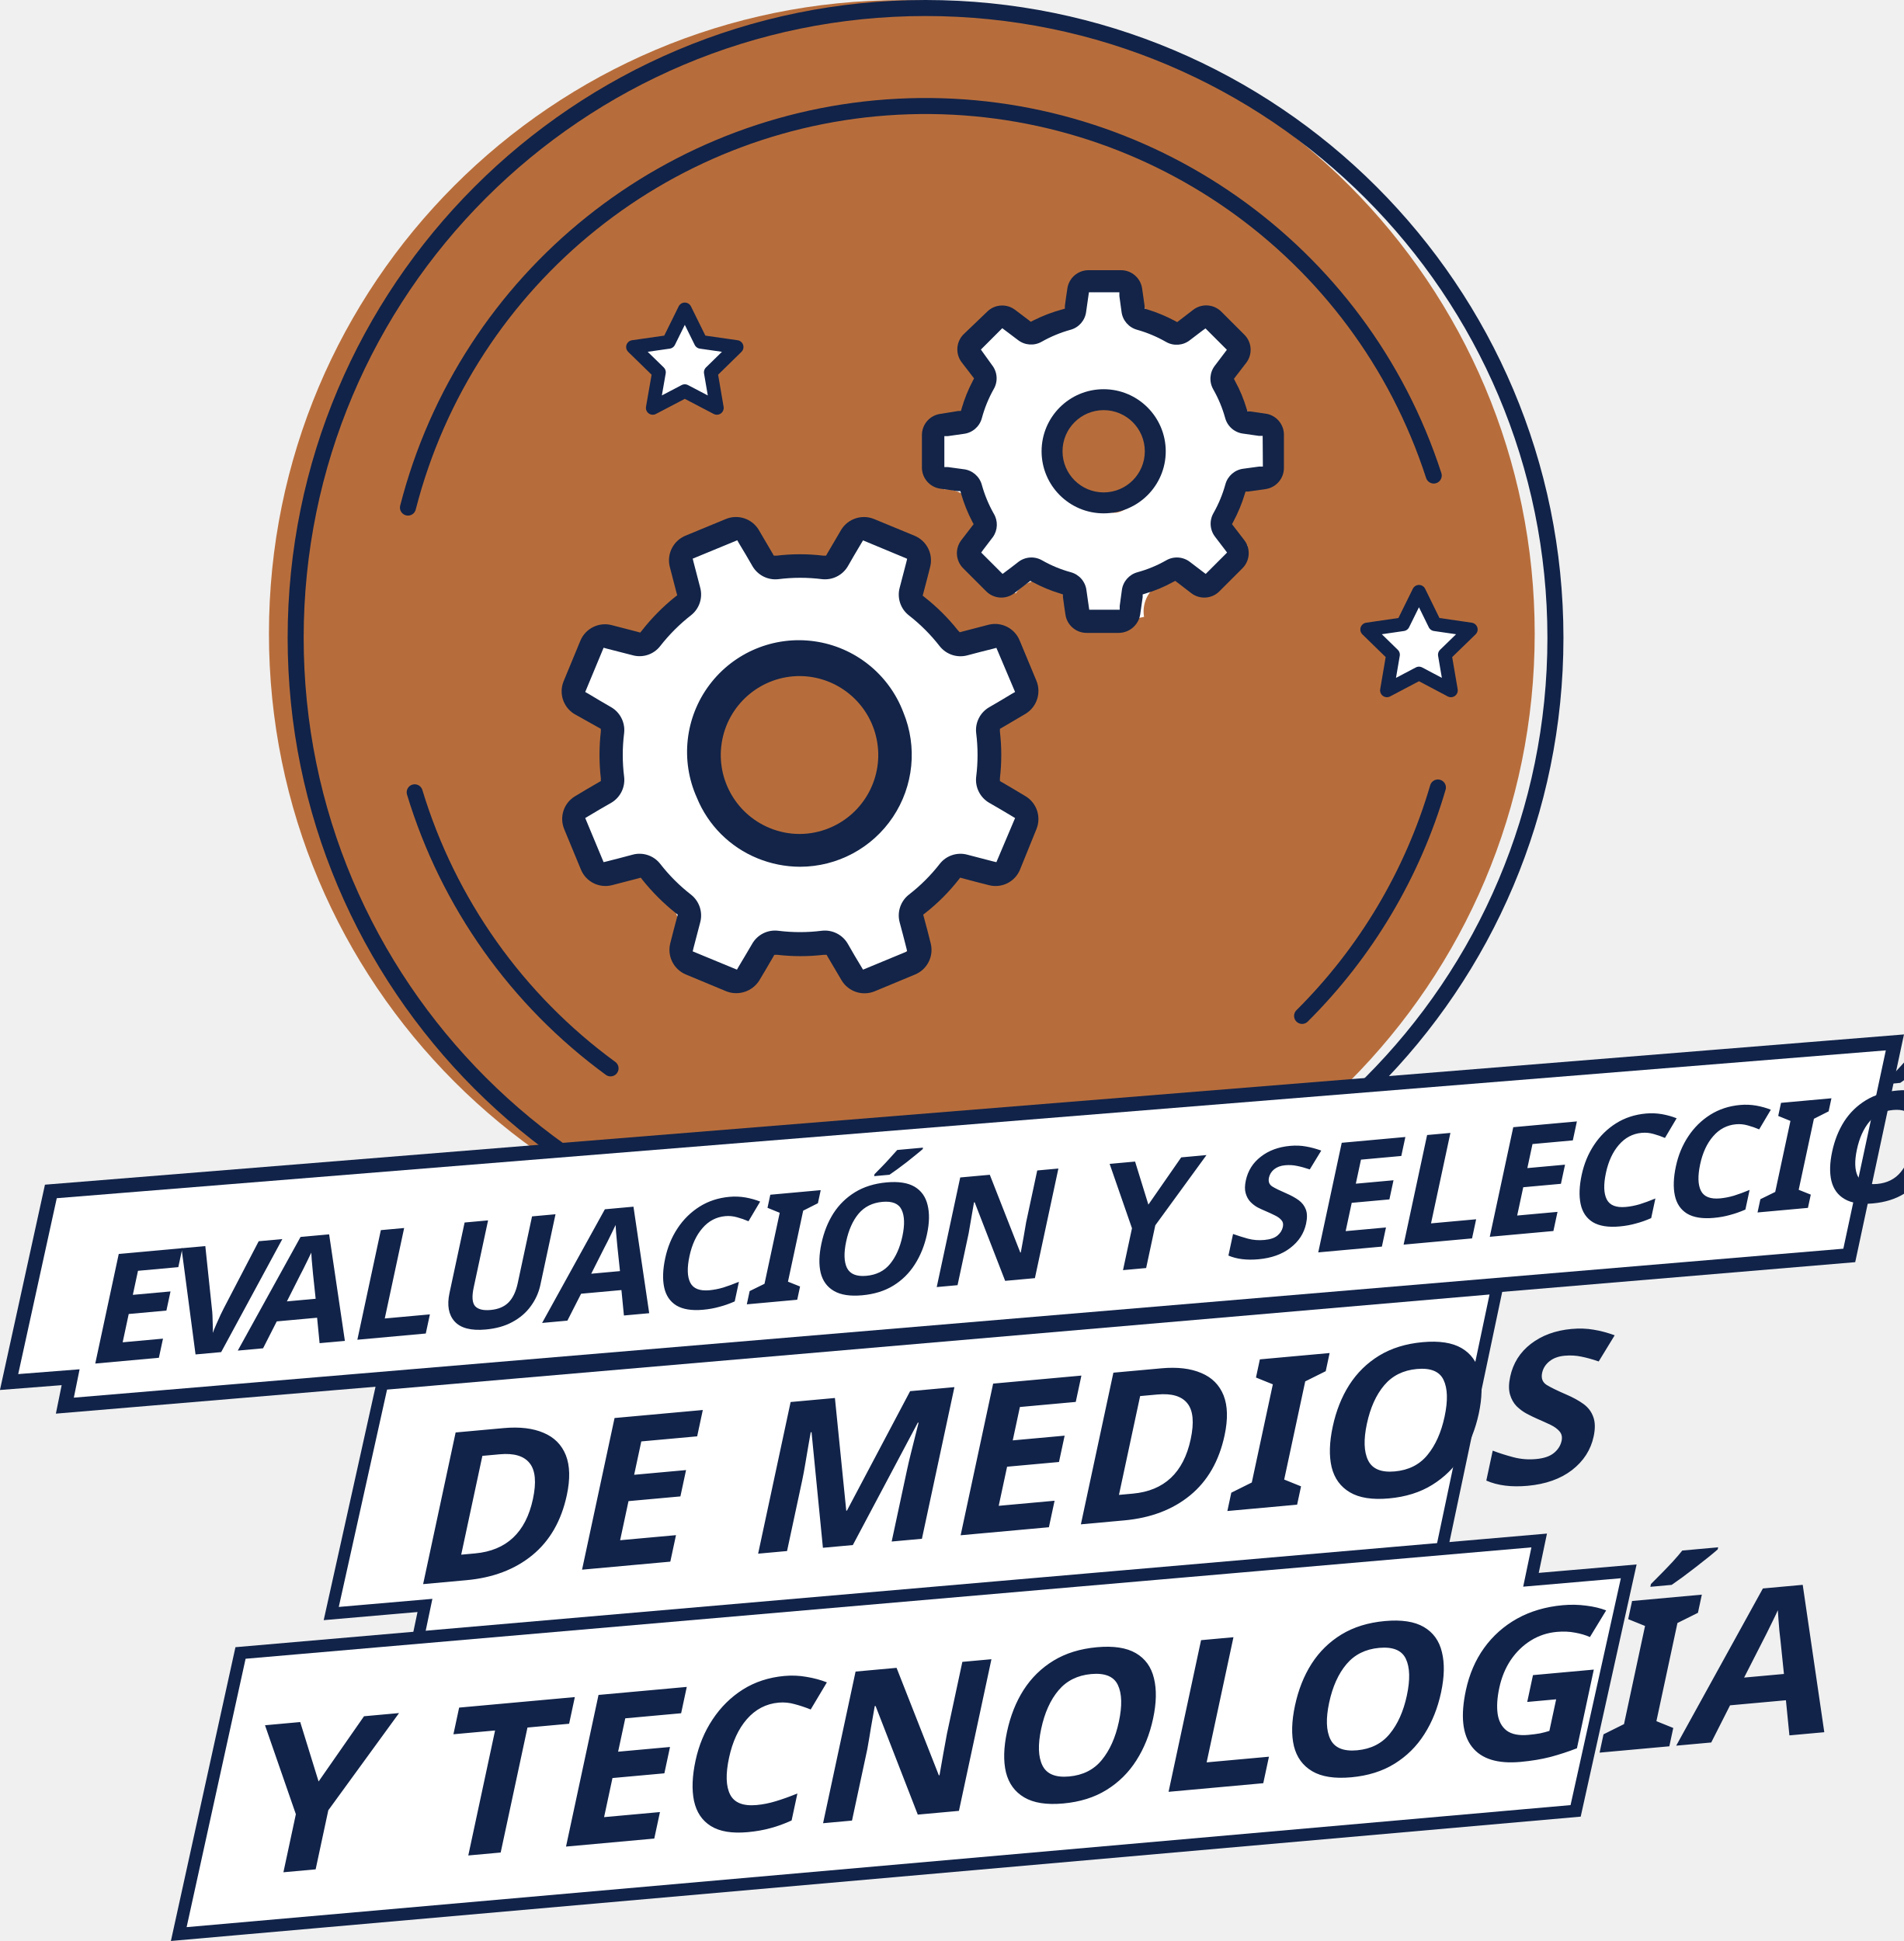
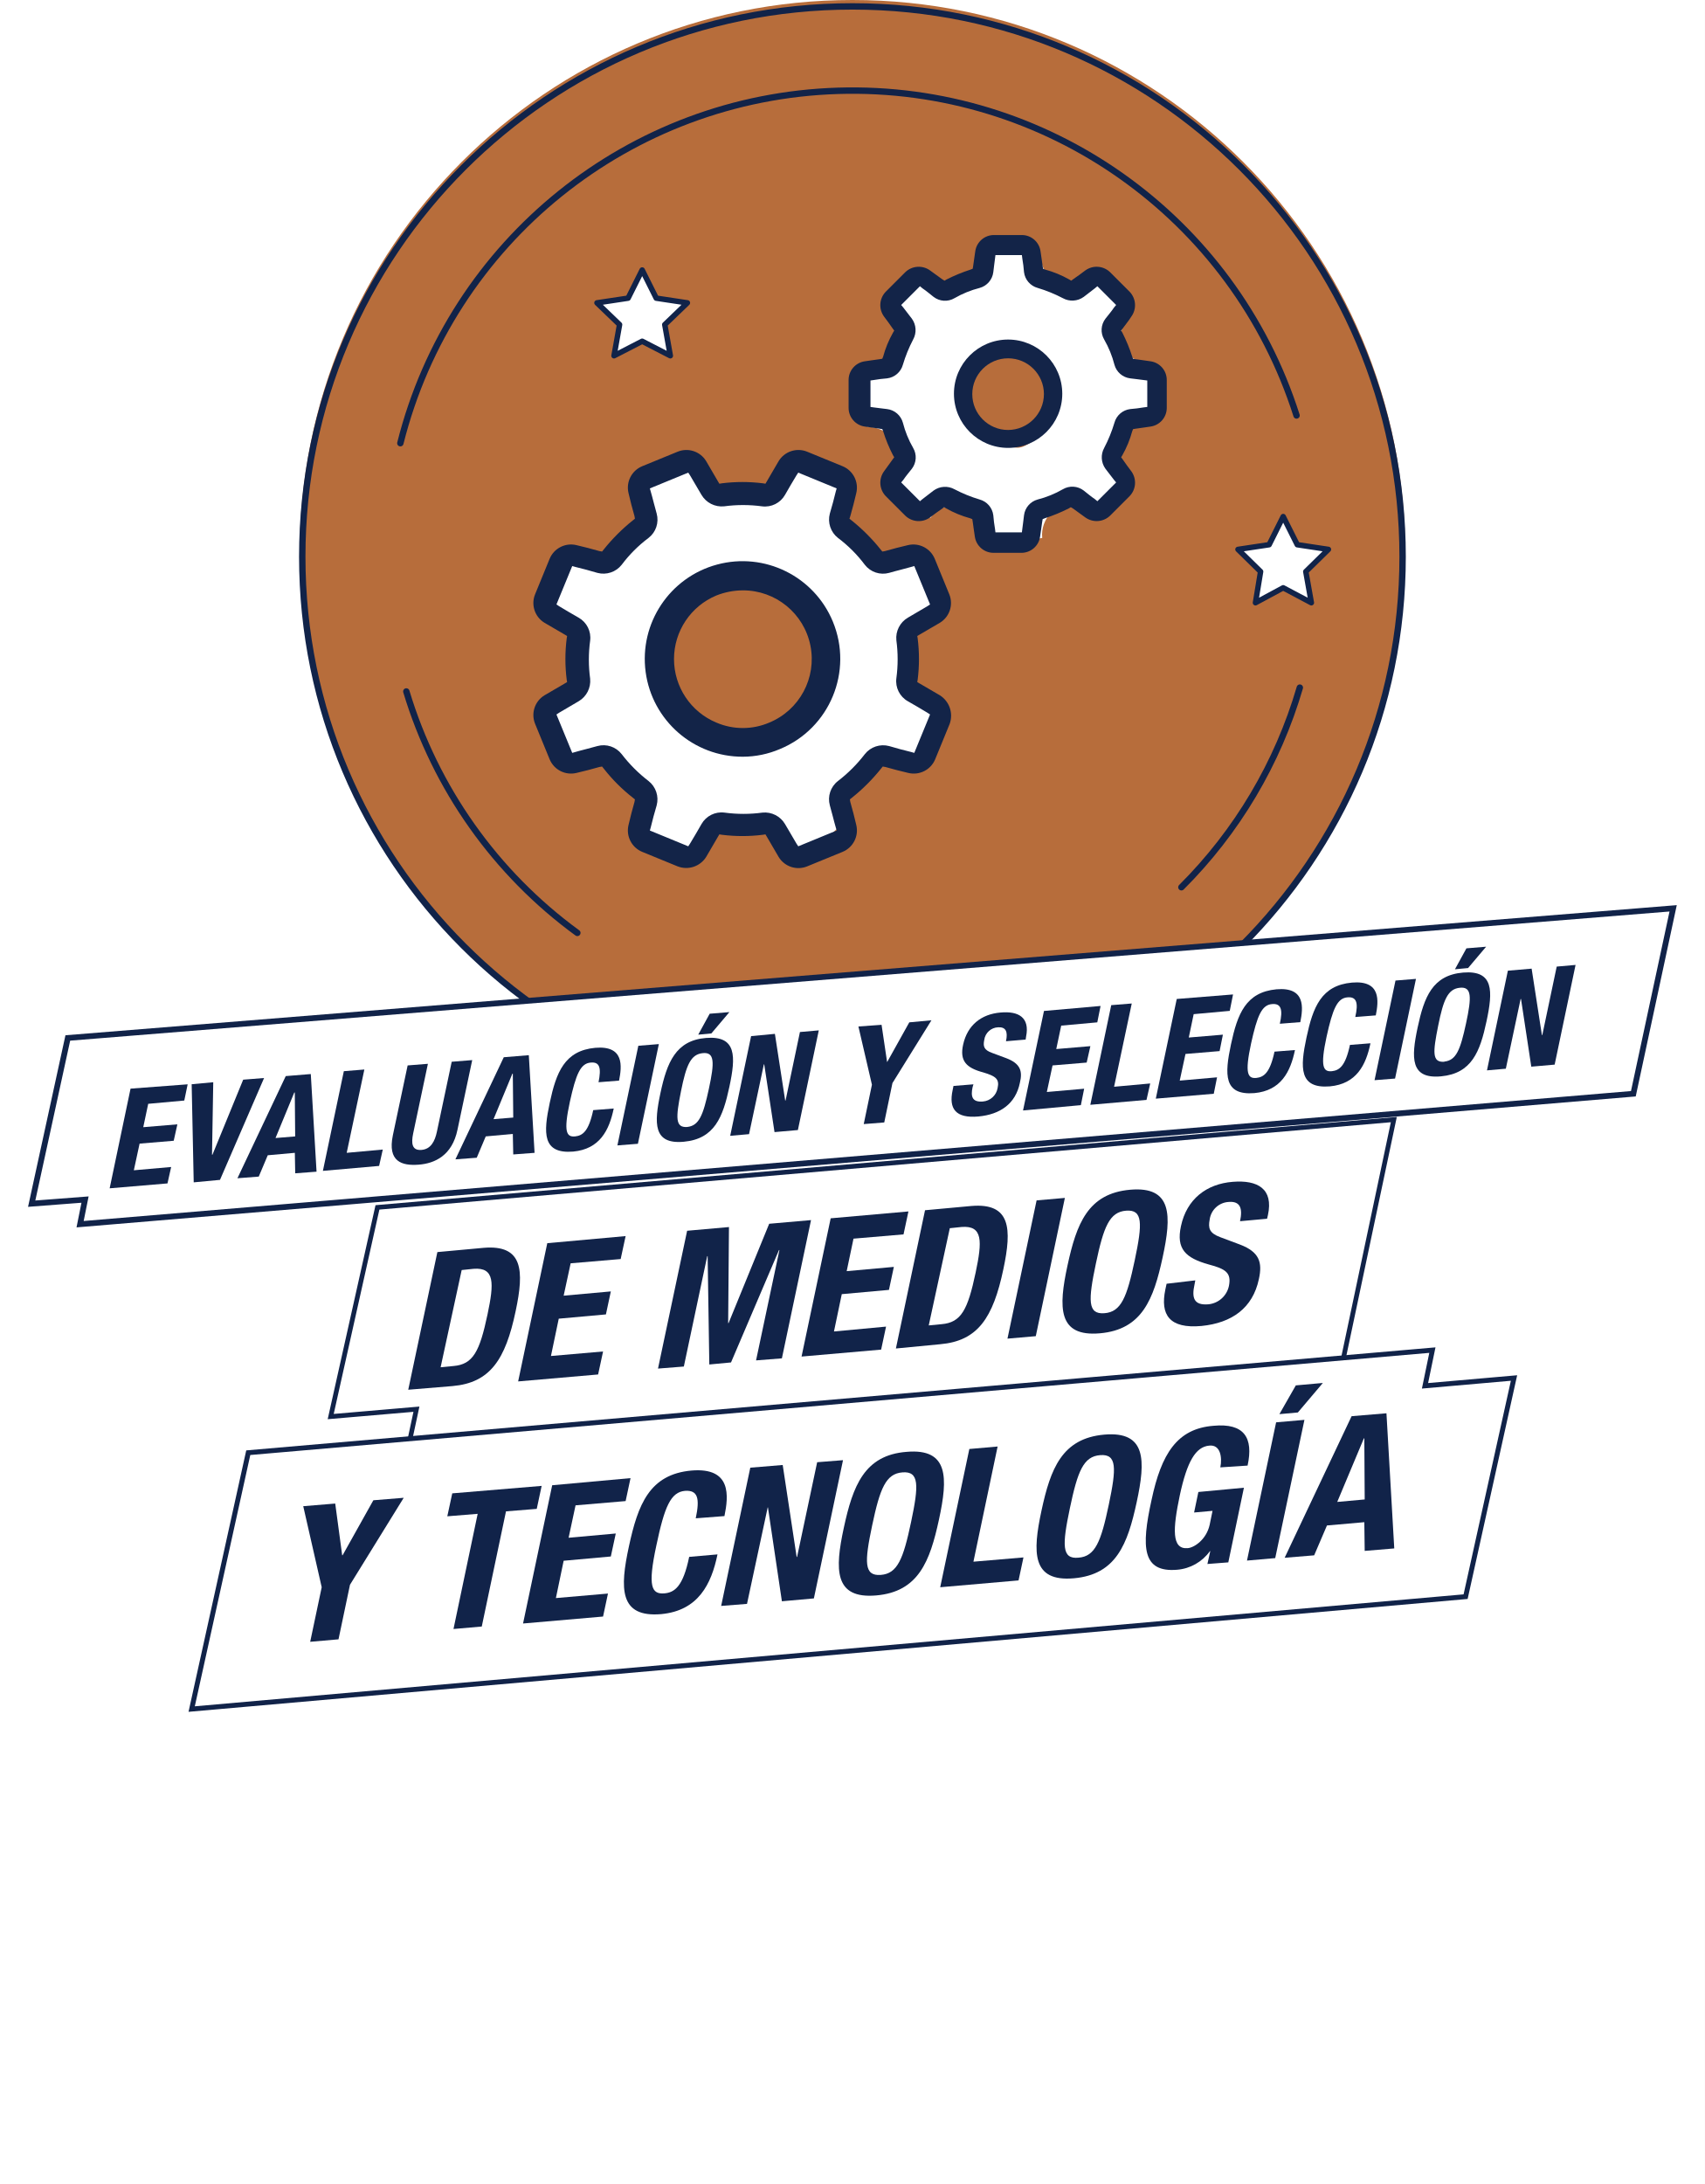
- <svg xmlns="http://www.w3.org/2000/svg" viewBox="0 0 178.19 181.68">
+ <svg xmlns="http://www.w3.org/2000/svg" viewBox="0 0 399.74 512">
  <defs>
-     <style>.cls-1{fill:#b76d3b;}.cls-2,.cls-9{fill:none;}.cls-11,.cls-13,.cls-2,.cls-3,.cls-4{stroke:#112349;}.cls-2,.cls-3{stroke-linecap:round;stroke-linejoin:round;}.cls-2{stroke-width:1.5px;}.cls-11,.cls-13,.cls-3,.cls-4,.cls-8{fill:#fff;}.cls-3{stroke-width:1.28px;}.cls-11,.cls-13,.cls-4{stroke-miterlimit:10;}.cls-4{stroke-width:1.35px;}.cls-5{font-size:14.67px;letter-spacing:0em;}.cls-12,.cls-5{fill:#112349;font-family:Helvetica-CondensedBold, Helvetica-Condensed;font-weight:700;}.cls-6{letter-spacing:-0.04em;}.cls-7{letter-spacing:-0.01em;}.cls-10{fill:#132448;}.cls-11{stroke-width:1.11px;}.cls-12{font-size:20.3px;letter-spacing:0em;}.cls-13{stroke-width:1.16px;}</style>
+     <style>.cls-1,.cls-10,.cls-4,.cls-7,.cls-9{fill:#fff;}.cls-2{fill:#b76d3b;}.cls-3,.cls-5{fill:none;}.cls-10,.cls-3,.cls-4,.cls-7,.cls-9{stroke:#112349;}.cls-3,.cls-4{stroke-linecap:round;stroke-linejoin:round;}.cls-3{stroke-width:1.5px;}.cls-4{stroke-width:1.28px;}.cls-6{fill:#132448;}.cls-10,.cls-7,.cls-9{stroke-miterlimit:10;}.cls-7{stroke-width:1.35px;}.cls-8{fill:#112349;}.cls-9{stroke-width:1.11px;}.cls-10{stroke-width:1.16px;}</style>
  </defs>
  <g id="Capa_2" data-name="Capa 2">
-     <g id="Prod._Multimedial" data-name="Prod. Multimedial">
-       <ellipse class="cls-1" cx="84.4" cy="59.31" rx="59.23" ry="59.3" />
-       <circle class="cls-2" cx="86.62" cy="59.7" r="58.95" />
-       <path class="cls-2" d="M57.14,100A49.94,49.94,0,0,1,38.81,74.16" />
-       <path class="cls-2" d="M134.57,73.71a49.93,49.93,0,0,1-12.71,21.38" />
-       <path class="cls-2" d="M38.18,47.51a50,50,0,0,1,96-3" />
-       <polygon class="cls-3" points="132.8 55.39 134.29 58.43 137.65 58.92 135.22 61.28 135.79 64.62 132.8 63.04 129.8 64.62 130.37 61.28 127.95 58.92 131.3 58.43 132.8 55.39" />
-       <polygon class="cls-3" points="64.09 28.96 65.59 32 68.94 32.48 66.52 34.85 67.09 38.18 64.09 36.61 61.09 38.18 61.67 34.85 59.24 32.48 62.59 32 64.09 28.96" />
-       <polygon class="cls-4" points="177.34 97.57 4.76 111.52 0.85 129.36 6.61 128.91 6.07 131.57 173.07 117.51 177.34 97.57" />
-       <text class="cls-5" transform="matrix(0.99, -0.09, -0.21, 0.98, 7.6, 127.75)">E<tspan class="cls-6" x="7.26" y="0">V</tspan>
-         <tspan class="cls-7" x="14.8" y="0">ALUACIÓN Y SELECCIÓN</tspan>
-       </text>
-       <path class="cls-8" d="M96.44,65.68c-.49-3-2.72-4.34-4.34-6.75a3.93,3.93,0,0,1-2.07.54c-3.52,0-4.63-3.71-3.36-6.08a20.63,20.63,0,0,0-7.57-3.27,3.66,3.66,0,0,1-3.69,2.74c-1.63,0-3.21.3-3.8-.8a15.38,15.38,0,0,1-.81-2.4c-2.91.49-5,1.88-7.42,3.44.87,2.36-.52,7.78-3.79,7.78a12.11,12.11,0,0,1-3.2-.81c-1.88,2.58-1.87,3.14-2.41,6.41,5.34.17,4.81,7.21-.8,9.62.5,2.76.93,3.33,2.4,5.6A18.68,18.68,0,0,1,59,81.5c3.36,0,5.62,5.84,4.6,8.21,2.29,1.68,2.76,1.77,5.61,2.41.4-1.57,2.71-4.21,4.81-4.21s6.1,2.51,6.41,4.21c3.07-.45,3.32-2.59,5.8-4.22-1.19-2.37-.06-6,3.41-6,.87,0,3.83-.58,4.4-.2,1.57-2.2,1-2.88,1.61-5.6C91.09,75.59,91.75,66,96.44,65.68Zm-13.84,8c-2,2.89-5.86,5.2-9.48,5-4.63-.23-8.49-4.15-6.9-8.89a9.26,9.26,0,0,1,1.15-2.26,10.41,10.41,0,0,1,7-4.94,4.14,4.14,0,0,1,4.42,1.72C83.08,65.39,85.35,69.78,82.6,73.69Z" />
-       <path class="cls-8" d="M119,45.51a15.65,15.65,0,0,0-.12-6.61,3,3,0,0,1-1.61-.17c-2.48-.93-2.28-3.84-.76-5.17a15.54,15.54,0,0,0-4.46-4.31,2.75,2.75,0,0,1-3.33,1A2.72,2.72,0,0,1,106.89,28a2.6,2.6,0,0,1-.23-.91,15.72,15.72,0,0,0-6.45.11,3,3,0,0,1-4,3A3.08,3.08,0,0,1,95,29.39a10.65,10.65,0,0,0-4.19,4.25c1.49,1.67-.39,5.7-2.59,6a15.55,15.55,0,0,0,.13,6.16,3.1,3.1,0,0,1,1.23.2,3,3,0,0,1,.94,5,15.71,15.71,0,0,0,4.54,4.54,2.9,2.9,0,0,1,5.23,2.2,15.51,15.51,0,0,0,6.78,0,3,3,0,0,1,4-3.32,2.9,2.9,0,0,1,1.37,1,15.6,15.6,0,0,0,4.31-4.37C113.68,49.5,115.64,44.47,119,45.51Zm-12.33,1.27c-2.2,1.5-2.15,1.56-4.64.48-3.2-1.39-5.58-4.3-3.21-7.21.41-.5-.17-1.26.35-1.62,1.64-1.48,3.9-1.07,6.06-.79a2.85,2.85,0,0,1,2.4,2.41C108,42.52,109.66,44.76,106.69,46.78Z" />
-       <path class="cls-9" d="M90.53,72.6a15.66,15.66,0,0,0,0-3.87,3.25,3.25,0,0,1,1.62-3.24c.6-.35,1.21-.7,1.8-1.06l-1.18-2.85c-.67.17-1.35.34-2,.53A3.27,3.27,0,0,1,87.31,61a15.07,15.07,0,0,0-2.74-2.73,3.26,3.26,0,0,1-1.14-3.44c.18-.68.36-1.36.53-2L81.1,51.58c-.36.59-.71,1.2-1.06,1.81A3.29,3.29,0,0,1,76.8,55a15.66,15.66,0,0,0-3.87,0,3.28,3.28,0,0,1-3.24-1.62c-.35-.61-.7-1.22-1.06-1.81l-2.85,1.18c.17.67.34,1.35.53,2a3.27,3.27,0,0,1-1.15,3.43A15.73,15.73,0,0,0,62.43,61,3.28,3.28,0,0,1,59,62.11c-.68-.19-1.36-.36-2-.53l-1.18,2.85c.59.36,1.2.71,1.81,1.06a3.29,3.29,0,0,1,1.62,3.24,15.66,15.66,0,0,0,0,3.87,3.28,3.28,0,0,1-1.62,3.24L55.78,76.9,57,79.76l2-.53a3.24,3.24,0,0,1,3.43,1.14,16.15,16.15,0,0,0,2.74,2.74,3.27,3.27,0,0,1,1.15,3.43c-.19.68-.36,1.36-.53,2l2.85,1.18c.36-.59.71-1.19,1.06-1.8a3.27,3.27,0,0,1,3.24-1.62,15.66,15.66,0,0,0,3.87,0,2.83,2.83,0,0,1,.41,0A3.26,3.26,0,0,1,80,88c.35.6.7,1.21,1.06,1.81L84,88.57c-.17-.67-.35-1.35-.53-2a3.25,3.25,0,0,1,1.14-3.43,15.79,15.79,0,0,0,2.74-2.74,3.25,3.25,0,0,1,3.43-1.14l2,.53L94,76.9c-.59-.36-1.2-.71-1.8-1.06A3.25,3.25,0,0,1,90.53,72.6Z" />
-       <path class="cls-10" d="M96,74.54c-.72-.44-1.46-.87-2.19-1.3l-.23-.13,0-.26a18.79,18.79,0,0,0,0-4.37l0-.26.23-.13L96,66.8a2.5,2.5,0,0,0,1-3.07l-1.58-3.8a2.49,2.49,0,0,0-2.88-1.46l-2.46.64-.26.07L89.65,59a18.76,18.76,0,0,0-3.09-3.08l-.21-.17.07-.25c.22-.83.44-1.66.64-2.47a2.49,2.49,0,0,0-1.46-2.88l-3.8-1.57a2.5,2.5,0,0,0-3.07,1c-.43.72-.86,1.46-1.29,2.2l-.13.23-.26,0a18.25,18.25,0,0,0-4.37,0l-.26,0-.13-.23c-.43-.74-.86-1.48-1.29-2.2a2.49,2.49,0,0,0-3.07-1l-3.8,1.57A2.5,2.5,0,0,0,62.67,53c.21.81.42,1.64.64,2.47l.07.25-.21.16A19.15,19.15,0,0,0,60.09,59l-.17.21-.25-.07-2.47-.64a2.5,2.5,0,0,0-2.88,1.46l-1.57,3.8a2.49,2.49,0,0,0,1,3.07L56,68.09l.23.13,0,.26a19.35,19.35,0,0,0,0,4.37l0,.26-.23.13c-.74.43-1.48.86-2.2,1.3a2.48,2.48,0,0,0-1,3.06l1.57,3.8a2.48,2.48,0,0,0,2.88,1.46l2.47-.64.25-.07.16.21a19.63,19.63,0,0,0,3.09,3.09l.21.16-.07.26c-.22.82-.44,1.65-.64,2.46a2.5,2.5,0,0,0,1.46,2.88l3.8,1.58a2.55,2.55,0,0,0,3.07-1c.43-.71.86-1.45,1.29-2.19l.13-.23.26,0a18.79,18.79,0,0,0,4.37,0l.26,0,.13.23c.43.73.86,1.47,1.29,2.19a2.5,2.5,0,0,0,3.07,1l3.8-1.58a2.49,2.49,0,0,0,1.46-2.88c-.2-.8-.41-1.63-.64-2.46l-.07-.26.21-.16a18.44,18.44,0,0,0,3.09-3.09l.16-.21.26.07c.82.22,1.65.44,2.46.64a2.47,2.47,0,0,0,2.88-1.46L97,77.6A2.49,2.49,0,0,0,96,74.54ZM93.25,80.7l-.34-.08L90.53,80a2.46,2.46,0,0,0-2.59.87,16.3,16.3,0,0,1-2.88,2.87,2.48,2.48,0,0,0-.86,2.6c.22.8.42,1.59.62,2.37l.08.34-4.13,1.71-.18-.3c-.42-.69-.84-1.4-1.24-2.11a2.48,2.48,0,0,0-2.45-1.23,16.3,16.3,0,0,1-4.07,0,2.46,2.46,0,0,0-2.44,1.23c-.42.71-.83,1.42-1.25,2.11l-.17.3-4.14-1.71.08-.34c.2-.78.41-1.58.62-2.37a2.48,2.48,0,0,0-.86-2.6,16.36,16.36,0,0,1-2.88-2.88A2.46,2.46,0,0,0,59.2,80c-.8.22-1.6.42-2.38.62l-.33.08-1.72-4.13.3-.18c.69-.42,1.4-.83,2.12-1.24a2.48,2.48,0,0,0,1.22-2.45,16.3,16.3,0,0,1,0-4.07,2.48,2.48,0,0,0-1.22-2.44c-.71-.41-1.43-.83-2.12-1.25l-.3-.17,1.72-4.14.33.09,2.38.61a2.44,2.44,0,0,0,2.59-.86,16.7,16.7,0,0,1,2.88-2.88A2.47,2.47,0,0,0,65.53,55c-.21-.79-.42-1.59-.62-2.38l-.08-.33L69,50.57l.17.3c.42.69.84,1.4,1.25,2.12a2.48,2.48,0,0,0,2.44,1.22,16.3,16.3,0,0,1,4.07,0A2.48,2.48,0,0,0,79.35,53c.41-.71.82-1.43,1.24-2.12l.18-.3,4.13,1.72-.08.33c-.2.79-.41,1.58-.62,2.38a2.47,2.47,0,0,0,.86,2.59,16.36,16.36,0,0,1,2.88,2.88,2.48,2.48,0,0,0,2.6.86c.79-.21,1.59-.42,2.37-.61l.34-.09L95,64.77l-.3.17c-.69.42-1.4.84-2.11,1.25a2.47,2.47,0,0,0-1.23,2.44,16.3,16.3,0,0,1,0,4.07,2.48,2.48,0,0,0,1.23,2.45c.71.41,1.42.82,2.11,1.24l.3.18Z" />
-       <path class="cls-10" d="M74.87,81.13a10.59,10.59,0,0,1-4-.8,10.35,10.35,0,0,1-5.65-5.66,10.46,10.46,0,1,1,19.32-8h0a10.47,10.47,0,0,1-9.66,14.46Zm0-17.85A7.39,7.39,0,0,0,72,77.49a7.29,7.29,0,0,0,5.65,0,7.39,7.39,0,0,0-2.83-14.21Z" />
-       <path class="cls-9" d="M113.91,39.31a11.35,11.35,0,0,0-1-2.5,2.8,2.8,0,0,1,.22-3.12l.68-.9-1-1-.89.69a2.85,2.85,0,0,1-3.13.22,10.67,10.67,0,0,0-2.49-1,2.8,2.8,0,0,1-2-2.36c-.05-.38-.1-.75-.16-1.12h-1.46l-.15,1.12a2.83,2.83,0,0,1-2,2.36,10.56,10.56,0,0,0-2.5,1,2.84,2.84,0,0,1-3.12-.22l-.9-.69-1,1,.69.9a2.84,2.84,0,0,1,.22,3.12,10.92,10.92,0,0,0-1,2.5,2.83,2.83,0,0,1-2.36,2l-1.12.15V43l1.12.16a2.8,2.8,0,0,1,2.36,2,10.67,10.67,0,0,0,1,2.49,2.85,2.85,0,0,1-.22,3.13l-.69.89,1,1,.9-.68a2.8,2.8,0,0,1,3.12-.22,11.35,11.35,0,0,0,2.5,1,2.83,2.83,0,0,1,2,2.37l.15,1.11H104c.06-.37.11-.74.16-1.11a2.81,2.81,0,0,1,2-2.37,11.08,11.08,0,0,0,2.49-1,2.82,2.82,0,0,1,3.13.22l.89.68,1-1c-.23-.29-.45-.59-.68-.89a2.82,2.82,0,0,1-.22-3.13,11.08,11.08,0,0,0,1-2.49,2.81,2.81,0,0,1,2.37-2l1.11-.16V41.51l-1.11-.15A2.82,2.82,0,0,1,113.91,39.31Z" />
-       <path class="cls-10" d="M118.58,38.74,117,38.51l-.25,0-.08-.24a12.89,12.89,0,0,0-1.07-2.58l-.12-.23.16-.21,1-1.3a2,2,0,0,0-.2-2.64l-2.12-2.12a2,2,0,0,0-2.64-.2l-1.3,1-.21.16-.22-.12a14.48,14.48,0,0,0-2.58-1.07l-.25-.07,0-.26c-.08-.55-.15-1.09-.23-1.62a2,2,0,0,0-2-1.72h-3a2,2,0,0,0-2,1.73c-.08.52-.16,1.06-.23,1.61l0,.26-.24.07A14.18,14.18,0,0,0,96.7,30l-.23.12-.2-.16L95,29a2,2,0,0,0-2.64.2L90.2,31.27a2,2,0,0,0-.2,2.64l1,1.3.16.21-.12.23A13.89,13.89,0,0,0,90,38.23l-.07.24-.26,0L88,38.74a2,2,0,0,0-1.72,2v3a2,2,0,0,0,1.72,2l1.62.23.26,0,.07.25A14.18,14.18,0,0,0,91,48.84l.12.22-.16.21-1,1.3a2,2,0,0,0,.2,2.64l2.12,2.12a2,2,0,0,0,2.64.2l1.3-1,.21-.16.23.12a13.5,13.5,0,0,0,2.58,1.07l.24.08,0,.25c.07.55.15,1.09.23,1.62a2,2,0,0,0,2,1.73h3a2.05,2.05,0,0,0,2-1.73c.08-.53.15-1.07.23-1.62l0-.25.25-.08a12.81,12.81,0,0,0,2.57-1.07l.23-.12.21.16,1.3,1a2,2,0,0,0,2.64-.2l2.12-2.12a2,2,0,0,0,.2-2.64l-1-1.3-.16-.21.12-.22a14.18,14.18,0,0,0,1.07-2.58l.08-.25.25,0,1.62-.23a2,2,0,0,0,1.72-2v-3A2,2,0,0,0,118.58,38.74Zm-.39,4.93-.34,0-1.47.2a2,2,0,0,0-1.7,1.47,11.84,11.84,0,0,1-1.11,2.68,2,2,0,0,0,.16,2.24l.9,1.18.21.28-2,2-.28-.21-1.18-.9a2,2,0,0,0-2.24-.16,11.58,11.58,0,0,1-2.68,1.11,2,2,0,0,0-1.47,1.7c-.06.49-.13,1-.2,1.47l0,.34h-2.85l-.05-.34-.21-1.47a2,2,0,0,0-1.47-1.7,11.58,11.58,0,0,1-2.68-1.11,2,2,0,0,0-2.24.16c-.39.3-.78.61-1.18.9l-.28.21-2-2,.2-.28.9-1.18A2,2,0,0,0,93,48.07a12,12,0,0,1-1.11-2.68,2,2,0,0,0-1.7-1.47l-1.47-.2-.34,0V40.82l.34,0,1.47-.21a2,2,0,0,0,1.7-1.47A11.77,11.77,0,0,1,93,36.42a2,2,0,0,0-.16-2.25L92,33l-.2-.28,2-2,.28.21,1.18.89a2,2,0,0,0,2.24.16,12,12,0,0,1,2.68-1.11,2,2,0,0,0,1.47-1.69l.21-1.47.05-.35h2.85l0,.35c.07.48.14,1,.2,1.46a2,2,0,0,0,1.47,1.7A12,12,0,0,1,109.12,32a2,2,0,0,0,2.24-.16l1.18-.9.28-.2,2,2-.21.28-.9,1.19a2,2,0,0,0-.16,2.24,11.77,11.77,0,0,1,1.11,2.67,2,2,0,0,0,1.7,1.47l1.47.21.34,0Z" />
-       <circle class="cls-9" cx="103.29" cy="42.24" r="3.05" />
-       <path class="cls-10" d="M103.29,36.43a5.81,5.81,0,1,0,5.81,5.81A5.82,5.82,0,0,0,103.29,36.43Zm0,9.66a3.85,3.85,0,1,1,3.85-3.85A3.85,3.85,0,0,1,103.29,46.09Z" />
-       <polygon class="cls-11" points="140.1 120.55 35.77 129.55 31 151.03 39.77 150.27 39.03 153.8 134.89 145.25 140.1 120.55" />
-       <text class="cls-12" transform="matrix(0.99, -0.09, -0.21, 0.98, 37.79, 148.44)">DE MEDIOS </text>
-       <polygon class="cls-13" points="16.73 181.03 147.46 169.5 152.43 147.08 143.28 147.87 144.05 144.19 22.51 154.72 16.73 181.03" />
-       <text class="cls-12" transform="matrix(0.99, -0.09, -0.21, 0.98, 21.76, 175.68)">Y TECNOLOGÍA</text>
+     <g id="Layer_1" data-name="Layer 1">
+       <rect class="cls-1" width="399.74" height="512" />
+       <ellipse class="cls-2" cx="199.87" cy="129.7" rx="129.6" ry="129.7" />
+       <circle class="cls-3" cx="199.87" cy="130.5" r="129" />
+       <path class="cls-3" d="M135.37,218.7a109,109,0,0,1-40.1-56.6" />
+       <path class="cls-3" d="M304.77,161.2A109.38,109.38,0,0,1,277,208" />
+       <path class="cls-3" d="M93.87,103.9A109.28,109.28,0,0,1,304,97.4" />
+       <polygon class="cls-4" points="300.87 121.1 304.17 127.7 311.47 128.8 306.17 134 307.47 141.3 300.87 137.8 294.37 141.3 295.57 134 290.27 128.8 297.57 127.7 300.87 121.1" />
+       <polygon class="cls-4" points="150.57 63.3 153.87 69.9 161.17 71 155.87 76.1 157.17 83.4 150.57 80 143.97 83.4 145.27 76.1 139.97 71 147.27 69.9 150.57 63.3" />
+       <path class="cls-1" d="M221.37,143.6c-1.1-6.5-5.9-9.5-9.5-14.8a7.94,7.94,0,0,1-4.5,1.2c-7.7,0-10.1-8.1-7.3-13.3a45.84,45.84,0,0,0-16.6-7.2,7.94,7.94,0,0,1-8.1,6c-3.6,0-7,.6-8.3-1.8-.6-.7-1.4-4.4-1.8-5.3-6.4,1.1-11.1,4.1-16.2,7.5,1.9,5.2-1.1,17-8.3,17a24.78,24.78,0,0,1-7-1.8c-4.1,5.6-4.1,6.9-5.3,14,11.7.4,10.5,15.8-1.8,21,1.1,6.1,2,7.3,5.3,12.3,1-.4,6.1-.4,7.4-.4,7.4,0,12.3,12.8,10.1,18,5,3.7,6,3.9,12.3,5.3.9-3.4,5.9-9.2,10.5-9.2,4.9,0,13.4,5.5,14,9.2,6.7-1,7.3-5.7,12.7-9.2-2.6-5.2-.1-13.1,7.4-13.1,1.9,0,8.4-1.3,9.6-.4,3.4-4.8,2.2-6.3,3.5-12.3C209.67,165.3,211.07,144.2,221.37,143.6Zm-30.3,17.5c-4.5,6.3-12.8,11.4-20.7,11-10.1-.5-18.6-9.1-15.1-19.5a23.38,23.38,0,0,1,2.5-5c3-5.7,9.1-9.4,15.3-10.8a8.92,8.92,0,0,1,9.7,3.8C192.17,143,197.07,152.6,191.07,161.1Z" />
+       <path class="cls-1" d="M270.77,99.5a33.72,33.72,0,0,0-.3-14.5,6.25,6.25,0,0,1-3.5-.4c-5.4-2-5-8.4-1.7-11.3a33.84,33.84,0,0,0-9.8-9.4,6.42,6.42,0,0,1-11.4-2.8,6.53,6.53,0,0,1-.5-2,35.16,35.16,0,0,0-14.1.2c0,4.1-3.7,8.4-8.8,6.5a6.92,6.92,0,0,1-2.6-1.7c-4.4,2.9-6.5,4.6-9.2,9.3,3.3,3.7-.9,12.5-5.7,13.2a34,34,0,0,0,.3,13.5,7.07,7.07,0,0,1,2.7.5c5.2,1.9,5,7.9,2.1,10.9a33.37,33.37,0,0,0,9.9,9.9,6,6,0,0,1,7.4-2.3,6.12,6.12,0,0,1,4,7.1,33.58,33.58,0,0,0,14.8-.1c-.5-4.3,3.4-9.3,8.7-7.3a6.92,6.92,0,0,1,3,2.2,33.1,33.1,0,0,0,9.4-9.6C259.07,108.2,263.37,97.2,270.77,99.5Zm-27,2.8c-4.8,3.3-4.7,3.4-10.2,1-7-3-12.2-9.4-7-15.8.9-1.1-.4-2.7.8-3.5,3.6-3.2,8.5-2.4,13.3-1.7a6.26,6.26,0,0,1,5.3,5.3C246.67,92.9,250.27,97.8,243.77,102.3Z" />
+       <path class="cls-5" d="M208.37,158.7a30.25,30.25,0,0,0,0-8.5,7.09,7.09,0,0,1,3.5-7.1c1.3-.8,2.7-1.5,4-2.3l-2.6-6.3c-1.5.4-3,.8-4.4,1.2a7,7,0,0,1-7.5-2.5,37.83,37.83,0,0,0-6-6,7,7,0,0,1-2.5-7.5c.4-1.5.8-3,1.2-4.4l-6.3-2.6c-.8,1.3-1.6,2.6-2.3,4a7,7,0,0,1-7.1,3.5,34.54,34.54,0,0,0-8.5,0,7.09,7.09,0,0,1-7.1-3.5c-.8-1.3-1.5-2.7-2.3-4l-6.2,2.6c.4,1.5.8,3,1.2,4.4a7,7,0,0,1-2.5,7.5,37.83,37.83,0,0,0-6,6,7,7,0,0,1-7.5,2.5c-1.5-.4-3-.8-4.4-1.2l-2.6,6.3c1.3.8,2.6,1.6,4,2.3a7,7,0,0,1,3.5,7.1,30.25,30.25,0,0,0,0,8.5,7.09,7.09,0,0,1-3.5,7.1c-1.3.8-2.7,1.5-4,2.3l2.6,6.3c1.5-.4,3-.8,4.4-1.2a7,7,0,0,1,7.5,2.5,37.83,37.83,0,0,0,6,6,7,7,0,0,1,2.5,7.5c-.4,1.5-.8,3-1.2,4.4l6.2,2.6c.8-1.3,1.5-2.6,2.3-4a7,7,0,0,1,7.1-3.5,40.25,40.25,0,0,0,8.5,0c.3,0,.6-.1.9-.1a7.31,7.31,0,0,1,6.2,3.6c.8,1.3,1.5,2.7,2.3,4l6.3-2.6c-.4-1.5-.8-2.9-1.2-4.4a7,7,0,0,1,2.5-7.5,37.83,37.83,0,0,0,6-6,7,7,0,0,1,7.5-2.5c1.5.4,3,.8,4.4,1.2l2.6-6.3c-1.3-.8-2.6-1.6-4-2.3A7.35,7.35,0,0,1,208.37,158.7Z" />
+       <path class="cls-6" d="M220.37,163c-1.6-.9-3.2-1.9-4.8-2.8l-.5-.3.1-.6a38.55,38.55,0,0,0,0-9.6l-.1-.6.5-.3c1.6-.9,3.2-1.9,4.8-2.8a5.42,5.42,0,0,0,2.2-6.7l-3.4-8.3a5.43,5.43,0,0,0-6.3-3.2c-1.8.4-3.6.9-5.4,1.4l-.6.1-.4-.5a43.73,43.73,0,0,0-6.8-6.8l-.5-.4.2-.6c.5-1.8,1-3.6,1.4-5.4a5.43,5.43,0,0,0-3.2-6.3l-8.3-3.4a5.42,5.42,0,0,0-6.7,2.2c-.9,1.6-1.9,3.2-2.8,4.8l-.3.5-.6-.1a38.55,38.55,0,0,0-9.6,0l-.6.1-.3-.5c-.9-1.6-1.9-3.2-2.8-4.8a5.42,5.42,0,0,0-6.7-2.2l-8.3,3.4a5.43,5.43,0,0,0-3.2,6.3c.4,1.8.9,3.6,1.4,5.4l.1.6-.5.4a43.73,43.73,0,0,0-6.8,6.8l-.4.5-.6-.1c-1.8-.5-3.6-1-5.4-1.4a5.43,5.43,0,0,0-6.3,3.2l-3.4,8.3a5.42,5.42,0,0,0,2.2,6.7c1.6.9,3.2,1.9,4.8,2.8l.5.3-.1.6a38.55,38.55,0,0,0,0,9.6l.1.6-.5.3c-1.6.9-3.2,1.9-4.8,2.8a5.42,5.42,0,0,0-2.2,6.7l3.4,8.3a5.43,5.43,0,0,0,6.3,3.2c1.8-.4,3.6-.9,5.4-1.4l.6-.1.4.5a39.78,39.78,0,0,0,6.8,6.8l.5.4-.1.6c-.5,1.8-1,3.6-1.4,5.4a5.43,5.43,0,0,0,3.2,6.3l8.3,3.4a5.53,5.53,0,0,0,6.7-2.2c.9-1.6,1.9-3.2,2.8-4.8l.3-.5.6.1a38.55,38.55,0,0,0,9.6,0l.6-.1.3.5c.9,1.6,1.9,3.2,2.8,4.8a5.42,5.42,0,0,0,6.7,2.2l8.3-3.4a5.43,5.43,0,0,0,3.2-6.3c-.4-1.8-.9-3.6-1.4-5.4l-.1-.6.5-.4a43.73,43.73,0,0,0,6.8-6.8l.4-.5.6.1c1.8.5,3.6,1,5.4,1.4a5.43,5.43,0,0,0,6.3-3.2l3.4-8.3A5.66,5.66,0,0,0,220.37,163Zm-6,13.5-.7-.2c-1.7-.4-3.5-.9-5.2-1.4a5.46,5.46,0,0,0-5.7,1.9,34.16,34.16,0,0,1-6.3,6.3,5.4,5.4,0,0,0-1.9,5.7c.5,1.7.9,3.5,1.4,5.2l.2.7-9,3.7-.4-.6c-.9-1.5-1.8-3.1-2.7-4.6a5.51,5.51,0,0,0-5.3-2.7,33.15,33.15,0,0,1-8.9,0,5.4,5.4,0,0,0-5.4,2.7c-.9,1.6-1.8,3.1-2.7,4.6l-.4.6-9-3.7.2-.7c.4-1.7.9-3.5,1.4-5.2a5.46,5.46,0,0,0-1.9-5.7,34.16,34.16,0,0,1-6.3-6.3,5.4,5.4,0,0,0-5.7-1.9c-1.7.5-3.5.9-5.2,1.4l-.7.2-3.7-9,.6-.4c1.5-.9,3.1-1.8,4.6-2.7a5.51,5.51,0,0,0,2.7-5.3,33.15,33.15,0,0,1,0-8.9,5.4,5.4,0,0,0-2.7-5.4c-1.6-.9-3.1-1.8-4.6-2.7l-.6-.4,3.7-9,.7.2c1.7.4,3.5.9,5.2,1.4a5.46,5.46,0,0,0,5.7-1.9,31.34,31.34,0,0,1,6.3-6.3,5.4,5.4,0,0,0,1.9-5.7c-.5-1.7-.9-3.5-1.4-5.2l-.2-.7,9-3.7.4.6c.9,1.5,1.8,3.1,2.7,4.6a5.51,5.51,0,0,0,5.3,2.7,33.15,33.15,0,0,1,8.9,0,5.4,5.4,0,0,0,5.4-2.7c.9-1.6,1.8-3.1,2.7-4.6l.4-.6,9,3.7-.2.7c-.4,1.7-.9,3.5-1.4,5.2a5.46,5.46,0,0,0,1.9,5.7,31.34,31.34,0,0,1,6.3,6.3,5.4,5.4,0,0,0,5.7,1.9c1.7-.5,3.5-.9,5.2-1.4l.7-.2,3.7,9-.6.4c-1.5.9-3.1,1.8-4.6,2.7a5.51,5.51,0,0,0-2.7,5.3,33.15,33.15,0,0,1,0,8.9,5.4,5.4,0,0,0,2.7,5.4c1.6.9,3.1,1.8,4.6,2.7l.6.4Z" />
+       <path class="cls-6" d="M174.17,177.4a22.92,22.92,0,1,1,21.1-31.7h0a22.88,22.88,0,0,1-12.4,29.9A22.23,22.23,0,0,1,174.17,177.4Zm0-39a17.07,17.07,0,0,0-6.2,1.2,16.14,16.14,0,0,0,0,29.8,15.71,15.71,0,0,0,12.4,0,16.11,16.11,0,0,0-6.2-31Z" />
+       <path class="cls-5" d="M259.57,85.9a23.79,23.79,0,0,0-2.3-5.5,6.22,6.22,0,0,1,.5-6.8c.5-.7,1-1.3,1.5-2L257,69.3c-.7.5-1.3,1-2,1.5a6.25,6.25,0,0,1-6.8.5,26.63,26.63,0,0,0-5.5-2.3,6.22,6.22,0,0,1-4.5-5.2l-.3-2.4h-3.2l-.3,2.4a6.22,6.22,0,0,1-4.5,5.2,23.79,23.79,0,0,0-5.5,2.3,6.22,6.22,0,0,1-6.8-.5c-.7-.5-1.3-1-2-1.5l-2.3,2.3c.5.7,1,1.3,1.5,2a6.25,6.25,0,0,1,.5,6.8,26.63,26.63,0,0,0-2.3,5.5,6.22,6.22,0,0,1-5.2,4.5l-2.4.3v3.2l2.4.3a6.22,6.22,0,0,1,5.2,4.5,23.79,23.79,0,0,0,2.3,5.5,6.22,6.22,0,0,1-.5,6.8c-.5.7-1,1.3-1.5,2l2.3,2.3c.7-.5,1.3-1,2-1.5a6.25,6.25,0,0,1,6.8-.5,26.63,26.63,0,0,0,5.5,2.3,6.22,6.22,0,0,1,4.5,5.2l.3,2.4h3.2l.3-2.4a6.22,6.22,0,0,1,4.5-5.2,23.79,23.79,0,0,0,5.5-2.3,6.22,6.22,0,0,1,6.8.5c.7.5,1.3,1,2,1.5l2.3-2.3c-.5-.7-1-1.3-1.5-2a6.25,6.25,0,0,1-.5-6.8,26.63,26.63,0,0,0,2.3-5.5,6.22,6.22,0,0,1,5.2-4.5l2.4-.3V90.7l-2.4-.3A6.22,6.22,0,0,1,259.57,85.9Z" />
+       <path class="cls-6" d="M269.77,84.7c-1.2-.2-2.3-.3-3.5-.5l-.6-.1-.2-.5a38.78,38.78,0,0,0-2.3-5.6l-.3-.5.3-.4c.7-1,1.5-1.9,2.1-2.9a4.54,4.54,0,0,0-.4-5.8l-4.6-4.6a4.53,4.53,0,0,0-5.8-.4c-.9.7-1.9,1.4-2.9,2.1l-.4.3-.5-.3a24.5,24.5,0,0,0-5.6-2.3l-.5-.2-.1-.6c-.2-1.2-.3-2.4-.5-3.5a4.42,4.42,0,0,0-4.4-3.8h-6.5a4.42,4.42,0,0,0-4.4,3.8c-.2,1.2-.3,2.3-.5,3.5l-.1.6-.5.2a38.78,38.78,0,0,0-5.6,2.3l-.5.3-.5-.3c-1-.7-1.9-1.4-2.9-2.1a4.54,4.54,0,0,0-5.8.4l-4.6,4.6a4.53,4.53,0,0,0-.4,5.8c.7.9,1.4,1.9,2.1,2.9l.3.4-.3.5a24.5,24.5,0,0,0-2.3,5.6l-.2.5-.6.1c-1.2.2-2.4.3-3.5.5a4.42,4.42,0,0,0-3.8,4.4v6.5a4.42,4.42,0,0,0,3.8,4.4c1.2.2,2.3.3,3.5.5l.6.1.2.5a34.62,34.62,0,0,0,2.3,5.6l.3.5-.3.4c-.7,1-1.4,1.9-2.1,2.9a4.54,4.54,0,0,0,.4,5.8l4.6,4.6a4.53,4.53,0,0,0,5.8.4c.9-.7,1.9-1.4,2.9-2.1l.4-.3.5.3a24.5,24.5,0,0,0,5.6,2.3l.5.2.1.6c.2,1.2.3,2.4.5,3.5a4.42,4.42,0,0,0,4.4,3.8h6.5a4.42,4.42,0,0,0,4.4-3.8c.2-1.2.3-2.3.5-3.5l.1-.6.5-.2a38.78,38.78,0,0,0,5.6-2.3l.5-.3.5.3c1,.7,1.9,1.4,2.9,2.1a4.55,4.55,0,0,0,5.8-.4l4.6-4.6a4.53,4.53,0,0,0,.4-5.8c-.7-.9-1.4-1.9-2.1-2.9l-.3-.4.3-.5a24.5,24.5,0,0,0,2.3-5.6l.2-.5.6-.1c1.2-.2,2.4-.3,3.5-.5a4.42,4.42,0,0,0,3.8-4.4V89.1A4.42,4.42,0,0,0,269.77,84.7ZM269,95.4l-.8.1c-1.1.2-2.1.3-3.2.4a4.39,4.39,0,0,0-3.7,3.2,33.2,33.2,0,0,1-2.4,5.9,4.57,4.57,0,0,0,.3,4.9l2,2.6.5.6-4.4,4.4-.6-.5c-.9-.6-1.7-1.3-2.6-2a4.38,4.38,0,0,0-4.9-.3,23.58,23.58,0,0,1-5.9,2.4,4.39,4.39,0,0,0-3.2,3.7c-.1,1.1-.3,2.2-.4,3.2l-.1.8h-6.2l-.1-.8c-.2-1.1-.3-2.1-.4-3.2a4.39,4.39,0,0,0-3.2-3.7,33.2,33.2,0,0,1-5.9-2.4,4.57,4.57,0,0,0-4.9.3l-2.6,2-.6.5-4.4-4.4.5-.6c.6-.9,1.3-1.7,2-2.6a4.38,4.38,0,0,0,.3-4.9,23.58,23.58,0,0,1-2.4-5.9,4.39,4.39,0,0,0-3.7-3.2c-1.1-.1-2.2-.3-3.2-.4l-.7-.1V89.2l.7-.1c1.1-.2,2.1-.3,3.2-.4a4.39,4.39,0,0,0,3.7-3.2,33.2,33.2,0,0,1,2.4-5.9,4.57,4.57,0,0,0-.3-4.9c-.7-.9-1.3-1.7-2-2.6l-.5-.6,4.4-4.4.6.5c.9.6,1.7,1.3,2.6,2a4.38,4.38,0,0,0,4.9.3,23.58,23.58,0,0,1,5.9-2.4,4.39,4.39,0,0,0,3.2-3.7c.1-1.1.3-2.2.4-3.2l.1-.8h6.2l.1.8c.2,1.1.3,2.1.4,3.2a4.39,4.39,0,0,0,3.2,3.7,33.2,33.2,0,0,1,5.9,2.4,4.57,4.57,0,0,0,4.9-.3l2.6-2,.6-.5,4.4,4.4-.5.6c-.6.9-1.3,1.7-2,2.6a4.38,4.38,0,0,0-.3,4.9,23.58,23.58,0,0,1,2.4,5.9,4.39,4.39,0,0,0,3.7,3.2c1.1.1,2.2.3,3.2.4l.8.1Z" />
+       <circle class="cls-5" cx="236.37" cy="92.3" r="6.7" />
+       <path class="cls-6" d="M236.37,79.6a12.7,12.7,0,1,0,12.7,12.7A12.72,12.72,0,0,0,236.37,79.6Zm0,21.2a8.4,8.4,0,1,1,8.4-8.4A8.45,8.45,0,0,1,236.37,100.8Z" />
+       <polygon class="cls-7" points="392.3 212.94 15.9 243.33 7.43 282.18 19.94 281.22 18.78 286.99 382.97 256.41 392.3 212.94" />
+       <path class="cls-8" d="M44,254.2,43.21,258l-8.46.77-1.16,5.48,8-.67-.86,3.85-8,.67-1.35,6.25,8.75-.77-.86,3.85-13.56,1.15,4.9-23.37Z" />
+       <path class="cls-8" d="M50,253.71l-.29,17h.1l7.21-17.6,4.9-.39L51.58,276.6l-6.16.58-.48-23Z" />
+       <path class="cls-8" d="M67,252.27l5.87-.48,1.35,22.89-5,.38-.09-4.8-6.35.57-2.11,5-5,.39Zm-2.4,14.52,4.61-.38-.09-10.29H69Z" />
+       <path class="cls-8" d="M75.71,274.49l4.91-23.37,4.81-.39-4.14,19.53,8.46-.77-.86,3.84Z" />
+       <path class="cls-8" d="M100.33,249.39l-3.46,16.35c-.48,2.3-.29,4,1.92,3.84s3.18-2,3.66-4.32l3.46-16.35,4.81-.39-3.46,16.35c-1.25,6-5.29,7.89-9.14,8.17s-7.31-.67-6-6.92l3.46-16.35Z" />
+       <path class="cls-8" d="M118.12,247.85l5.87-.48,1.35,22.89-5,.38-.1-4.81-6.35.58-2.11,5-5,.38Zm-2.4,14.52,4.62-.38-.1-10.29h-.1Z" />
+       <path class="cls-8" d="M140.34,253.71c.67-3.36.29-4.8-1.83-4.61-2.4.19-3.46,2.69-4.9,9.23-1.54,7.12-.77,8.27,1.25,8.08,1.73-.19,3.17-1.15,4.23-6.16l4.81-.38c-1.06,5.1-3.27,9.52-9.52,10.1-7.22.57-7-4.33-5.48-11.45s3.46-12.21,10.67-12.88c6.83-.58,6.25,4.32,5.58,7.69Z" />
+       <path class="cls-8" d="M144.76,268.52l4.91-23.36,4.81-.39-4.91,23.37Z" />
+       <path class="cls-8" d="M165.54,243.33c7.21-.58,7,4.33,5.48,11.44s-3.46,12.22-10.68,12.89-7-4.33-5.48-11.44S158.42,243.91,165.54,243.33Zm-4.43,20.87c2.79-.29,3.75-2.7,5.1-8.95s1.35-8.65-1.44-8.36-3.85,2.69-5.1,8.94S158.32,264.39,161.11,264.2Zm5.29-26.55,4.62-.38-4.23,5-3.08.29Z" />
+       <path class="cls-8" d="M181.69,242.37,184.1,258h.09l3.37-16.06,4.42-.39-4.9,23.37-5.48.48-2.41-15.87h-.09l-3.47,16.35-4.42.39,4.9-23.37Z" />
+       <path class="cls-8" d="M206.7,240.25,208,249H208l5.2-9.33,5.19-.48-9.14,14.72-1.92,9.23-4.81.38,1.92-9.23-3.17-13.65Z" />
+       <path class="cls-8" d="M228.24,254.2l-.2.67c-.48,2.21-.09,3.56,2.41,3.36a3.81,3.81,0,0,0,3.46-3.17c.48-2.11-.48-2.79-3.36-3.65-4-1.06-5.58-2.7-4.72-6.54,1-4.52,4.23-7.12,8.75-7.5,4.24-.39,6.93,1.15,6,5.67l-.1.67-4.61.39c.48-2.21,0-3.37-1.83-3.27a3.41,3.41,0,0,0-3.27,3c-.29,1.44-.1,2.31,1.83,3l3.36,1.25c3.27,1.25,3.85,3,3.17,5.77-1,4.91-4.61,7.41-9.71,7.89-5.38.48-7-1.83-6.06-6.16l.2-1Z" />
+       <path class="cls-8" d="M258.05,235.83l-.77,3.84-8.46.77-1.16,5.49,8-.68-.87,3.85-8,.67L245.45,256l8.75-.77-.77,3.85-13.56,1.25L244.78,237Z" />
+       <path class="cls-8" d="M255.65,259l4.9-23.36,4.81-.39-4.14,19.52,8.47-.77-.87,3.85Z" />
+       <path class="cls-8" d="M289.11,233.13l-.77,3.85-8.46.77-1.15,5.48,8-.67-.77,3.85-8,.67-1.35,6.25,8.75-.77-.77,3.85L271,257.56l4.91-23.37Z" />
+       <path class="cls-8" d="M300.08,240c.76-3.36.28-4.81-1.83-4.61-2.41.19-3.46,2.69-4.91,9.23-1.54,7.12-.77,8.27,1.25,8.08,1.73-.2,3.18-1.16,4.24-6.16l4.8-.38c-1.05,5.09-3.27,9.52-9.52,10.1-7.21.57-7-4.33-5.48-11.45s3.46-12.21,10.68-12.89c6.82-.57,6.25,4.33,5.57,7.7Z" />
+       <path class="cls-8" d="M317.77,238.42c.77-3.36.29-4.8-1.83-4.61-2.4.19-3.46,2.69-4.9,9.23-1.54,7.12-.77,8.27,1.25,8.08,1.73-.19,3.17-1.16,4.23-6.16l4.81-.38c-1.06,5.1-3.27,9.52-9.52,10.1-7.21.57-7-4.33-5.48-11.45S309.79,231,317,230.35c6.83-.58,6.25,4.32,5.58,7.69Z" />
+       <path class="cls-8" d="M322.29,253.23l4.91-23.36,4.8-.39-4.9,23.37Z" />
+       <path class="cls-8" d="M343.06,228c7.22-.58,7,4.33,5.48,11.44s-3.46,12.22-10.67,12.89-7-4.33-5.48-11.45S335.85,228.61,343.06,228Zm-4.42,20.87c2.79-.29,3.75-2.7,5.1-8.95s1.34-8.65-1.45-8.36-3.84,2.69-5.09,8.94S335.75,249.1,338.64,248.91Zm5.19-26.55,4.62-.38-4.23,5-3.08.29Z" />
+       <path class="cls-8" d="M359.12,227.08l2.41,15.58h.09L365,226.6l4.42-.39-4.9,23.37-5.48.48-2.41-15.87h-.09l-3.47,16.35-4.42.39,4.9-23.37Z" />
+       <polygon class="cls-9" points="326.81 262.47 88.5 283.05 77.54 332.09 97.64 330.36 95.91 338.44 314.88 318.92 326.81 262.47" />
+       <path class="cls-8" d="M102.55,293.53l10.86-1c9.23-.77,9.52,5.29,7.5,14.81-2.4,11.44-6,16.83-14.81,17.6l-10.38.86Zm.76,27,3-.29c4.61-.38,6.15-3.36,8-12.11,1.54-7.31,1.73-11.06-3.27-10.68l-2.79.29Z" />
+       <path class="cls-8" d="M146.69,289.78l-1.16,5.38-11.73,1-1.64,7.59,11.06-1-1.15,5.39-11.06,1-1.83,8.75,12.22-1.06-1.16,5.39-18.75,1.63,6.83-32.41Z" />
+       <path class="cls-8" d="M161.11,288.53l9.81-.87-.19,22.51h.1l9.52-23.28,9.81-.86-6.83,32.41-6.06.48,5.48-25.87h-.1L171.4,319.4l-5.09.48-.39-25.39h-.1l-5.48,25.87-6.06.48Z" />
+       <path class="cls-8" d="M213,284l-1.15,5.38-11.73,1L198.52,298l11.06-1-1.15,5.39-11.06,1-1.83,8.75L207.75,311l-1.15,5.39-18.66,1.63,6.83-32.41Z" />
+       <path class="cls-8" d="M216.89,283.72l10.87-1c9.23-.77,9.52,5.29,7.5,14.81-2.41,11.44-6,16.83-14.81,17.6l-10.39,1Zm.87,27,3-.29c4.61-.38,6.15-3.36,8-12.11,1.54-7.31,1.73-11.06-3.27-10.68l-2.79.29Z" />
+       <path class="cls-8" d="M236.22,313.82l6.83-32.41,6.63-.58-6.82,32.41Z" />
+       <path class="cls-8" d="M265,278.91c9.91-.86,9.72,6.06,7.6,15.87s-4.81,16.92-14.71,17.79-9.72-6.06-7.6-15.87S255.07,279.78,265,278.91Zm-6.05,28.95c3.94-.29,5.28-3.75,7.11-12.41s1.92-11.92-2-11.63-5.29,3.75-7.11,12.4S255,308.15,258.92,307.86Z" />
+       <path class="cls-8" d="M280.26,300.16l-.19,1c-.67,3.07-.19,4.9,3.27,4.61a5.45,5.45,0,0,0,4.81-4.33c.58-3-.67-3.94-4.71-5-5.48-1.53-7.7-3.65-6.54-9,1.35-6.34,6-9.9,12.12-10.38,5.86-.48,9.61,1.63,8.27,7.79l-.2.86-6.34.58c.67-3.08,0-4.71-2.6-4.52a4.76,4.76,0,0,0-4.52,4.14c-.38,2-.1,3.17,2.5,4.13l4.62,1.73c4.52,1.73,5.29,4.14,4.42,8.08-1.44,6.83-6.35,10.29-13.46,11-7.5.68-9.72-2.59-8.47-8.56l.29-1.34Z" />
+       <polygon class="cls-10" points="44.94 400.66 343.64 374.31 354.99 323.05 334.12 324.88 335.85 316.51 58.21 340.56 44.94 400.66" />
+       <path class="cls-8" d="M78.6,352.48l1.63,12.12h.1l7.21-12.89,7.12-.58-12.6,20.39-2.69,12.79-6.64.58,2.7-12.79-4.33-19Z" />
+       <path class="cls-8" d="M127,348.34l-1.15,5.39-7.21.58-5.68,27-6.63.58,5.67-27-7.12.58,1.16-5.38Z" />
+       <path class="cls-8" d="M147.84,346.52l-1.15,5.38-11.74,1-1.63,7.6,11.06-1-1.16,5.39-11.06,1-1.82,8.75,12.21-1.06-1.15,5.39-18.76,1.63,6.83-32.41Z" />
+       <path class="cls-8" d="M163.13,355.94c1-4.71.48-6.63-2.5-6.44-3.36.29-4.81,3.65-6.73,12.79-2.12,9.81-1.06,11.44,1.83,11.25,2.4-.19,4.42-1.54,5.86-8.56l6.64-.58c-1.44,7-4.52,13.18-13.18,14-9.9.86-9.71-6.06-7.59-15.87s4.8-16.92,14.71-17.79c9.42-.77,8.65,6,7.69,10.68Z" />
+       <path class="cls-8" d="M183.52,343.44,186.79,365h.1l4.71-22.21,6.06-.48-6.83,32.41-7.5.67-3.27-22H180L175.15,376l-6.06.48,6.83-32.41Z" />
+       <path class="cls-8" d="M212.56,340.36c9.91-.86,9.72,6.06,7.6,15.87s-4.81,16.93-14.71,17.79-9.72-6.06-7.6-15.87S202.66,341.13,212.56,340.36Zm-6.06,28.85c3.95-.29,5.29-3.75,7.12-12.4s1.92-11.93-2-11.64-5.29,3.75-7.12,12.41S202.56,369.5,206.5,369.21Z" />
+       <path class="cls-8" d="M220.45,372.1l6.83-32.41,6.63-.58-5.67,27,11.73-1-1.15,5.39Z" />
+       <path class="cls-8" d="M258.92,336.32c9.9-.86,9.71,6.06,7.59,15.87S261.7,369.12,251.8,370s-9.71-6.06-7.6-15.87S249,337.19,258.92,336.32Zm-6.06,28.85c3.94-.28,5.29-3.75,7.11-12.4s1.93-11.93-2-11.64-5.29,3.75-7.11,12.41S248.91,365.56,252.86,365.17Z" />
+       <path class="cls-8" d="M286.13,344c.48-2.41,0-5.39-2.6-5.1-3.17.29-5.19,3.65-6.92,11.73-1.63,7.79-1.92,12.6,1.83,12.31,1.54-.09,4.42-2,5.19-5.48l.67-3.27-4.32.39,1-4.81,10.68-1-3.66,17.5-4.9.38.67-3h-.09A10.5,10.5,0,0,1,276,368c-8.17.68-8.46-5.19-6-16.35,2.3-10.86,6-16.73,14.52-17.4,7.21-.68,9.42,2.79,8,9.33Z" />
+       <path class="cls-8" d="M292.38,365.85l6.83-32.41,6.64-.58L299,365.27Zm11.45-41.07,6.34-.57-5.86,6.92-4.33.39Z" />
+       <path class="cls-8" d="M316.91,332l8.17-.68L326.91,363l-6.93.58-.09-6.73-8.76.77-3,7-6.92.57Zm-3.37,20.1,6.44-.58-.09-14.33h-.1Z" />
    </g>
  </g>
</svg>
